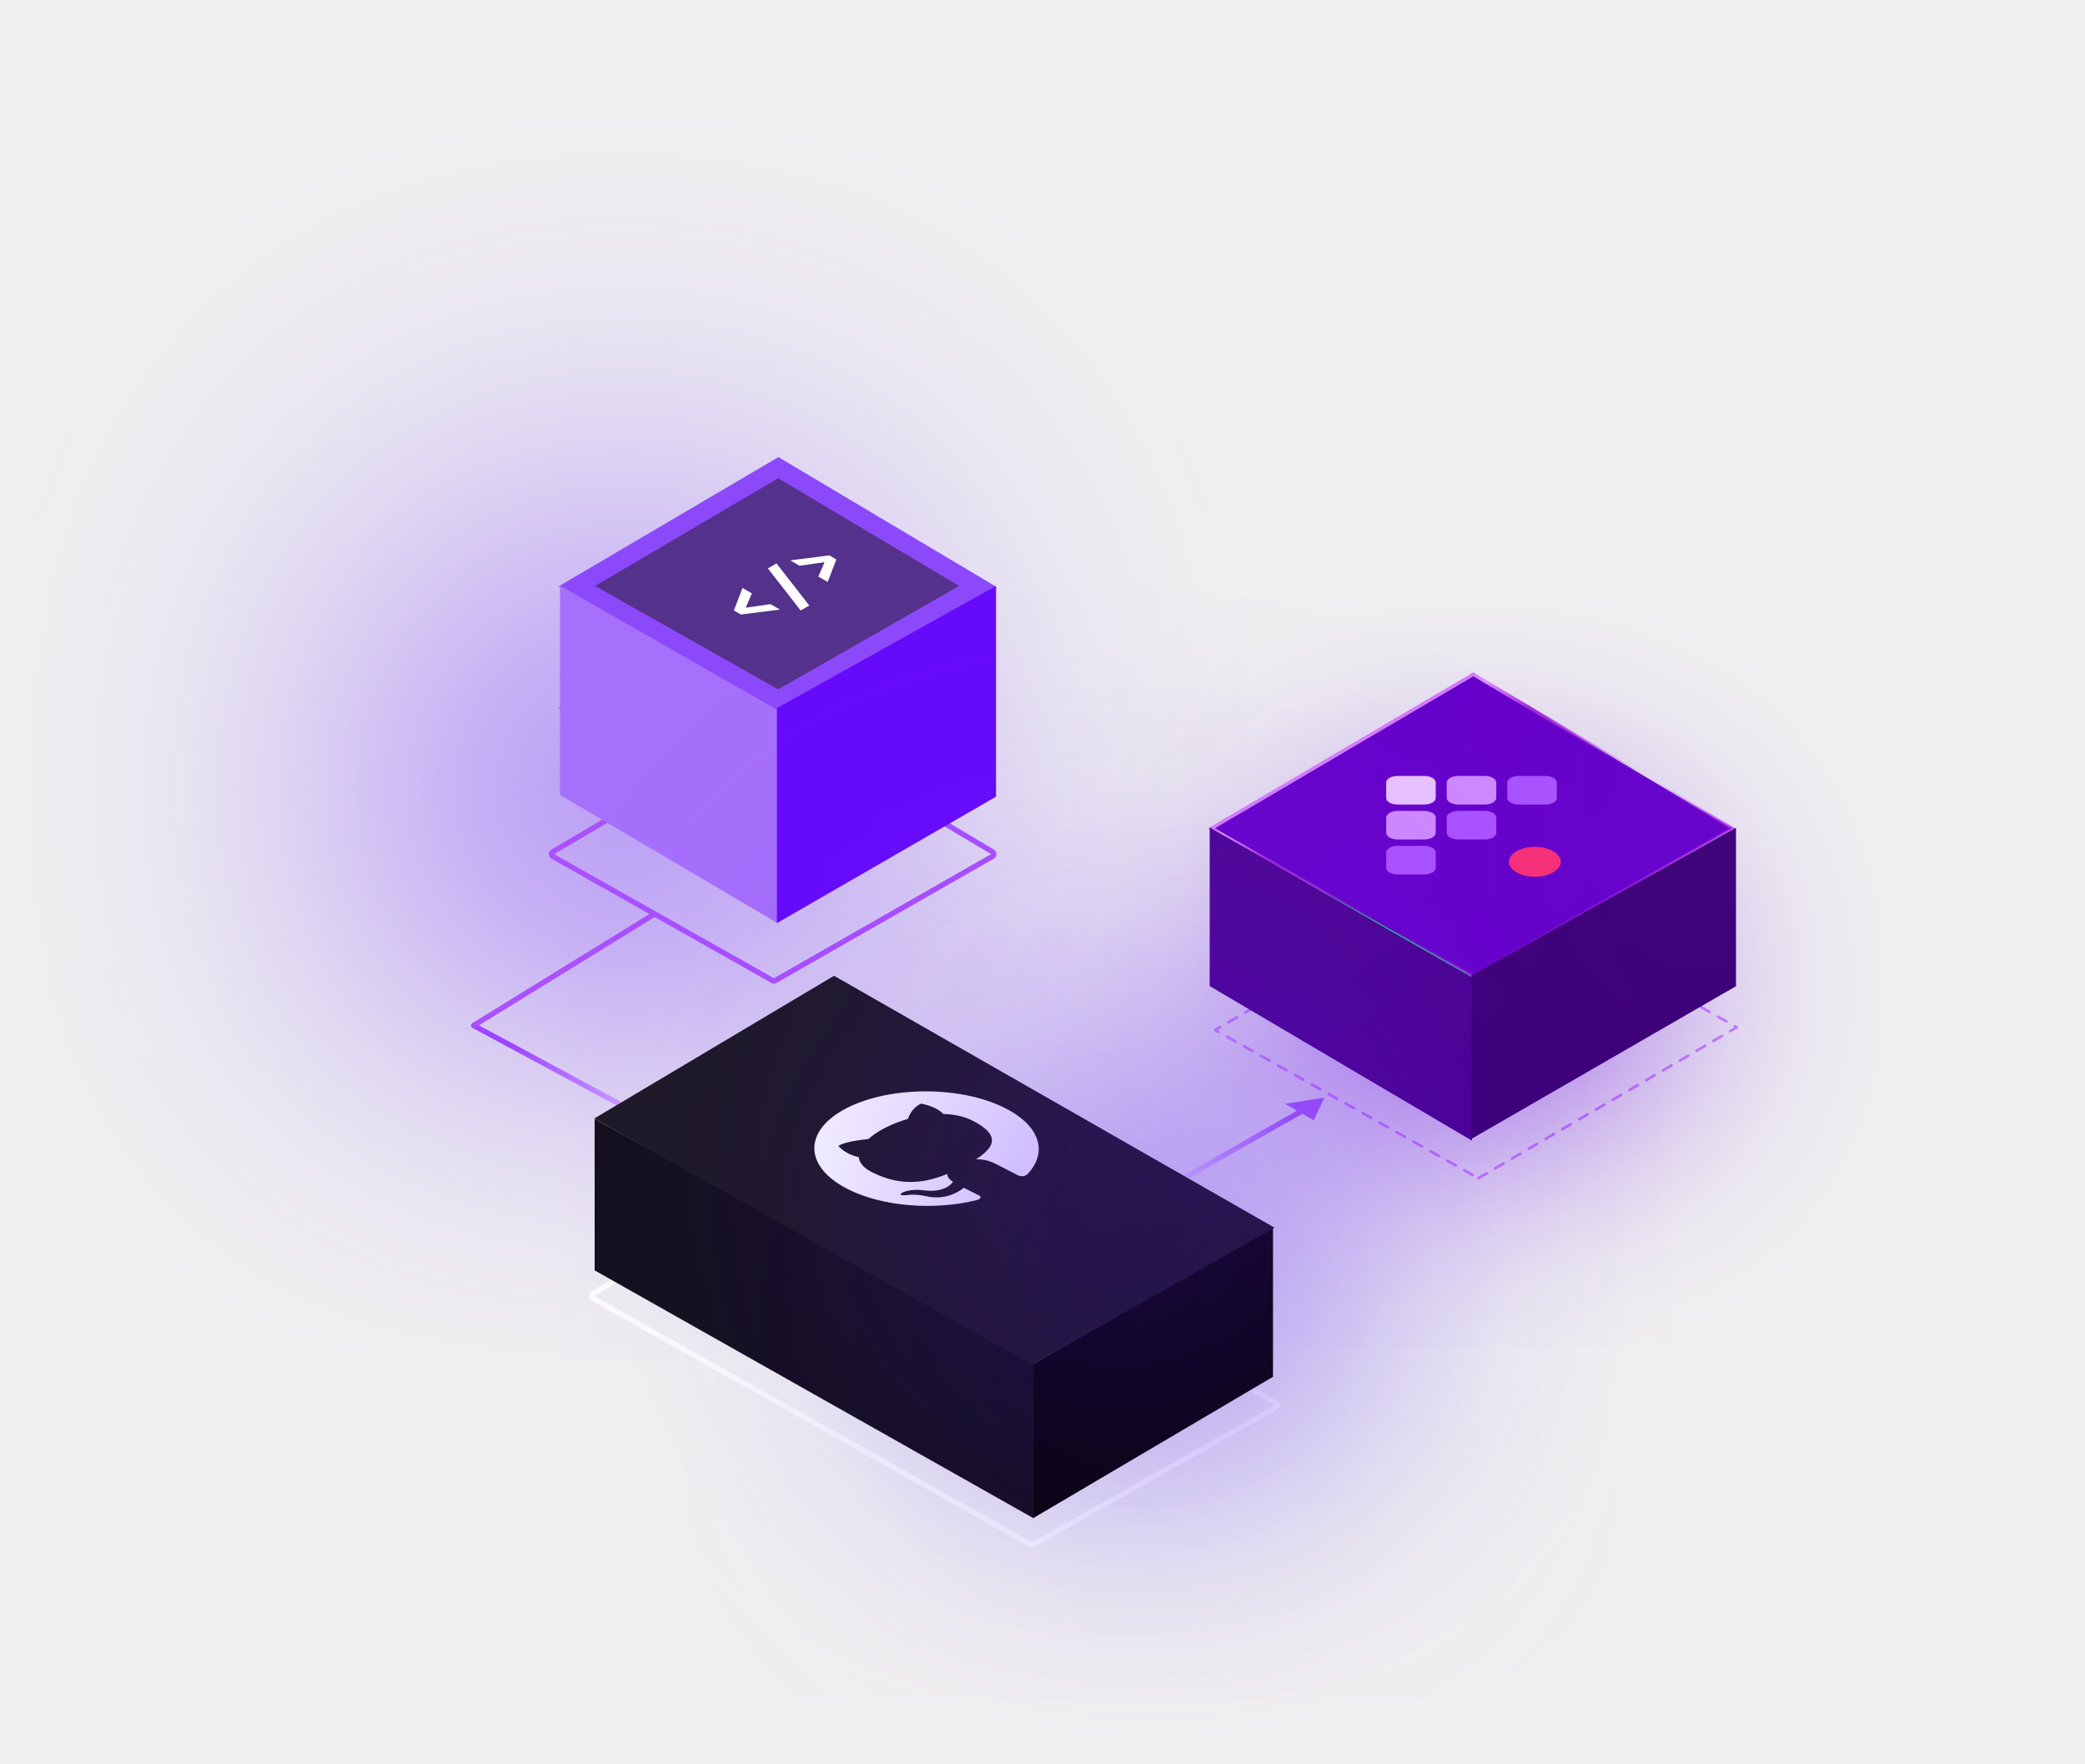
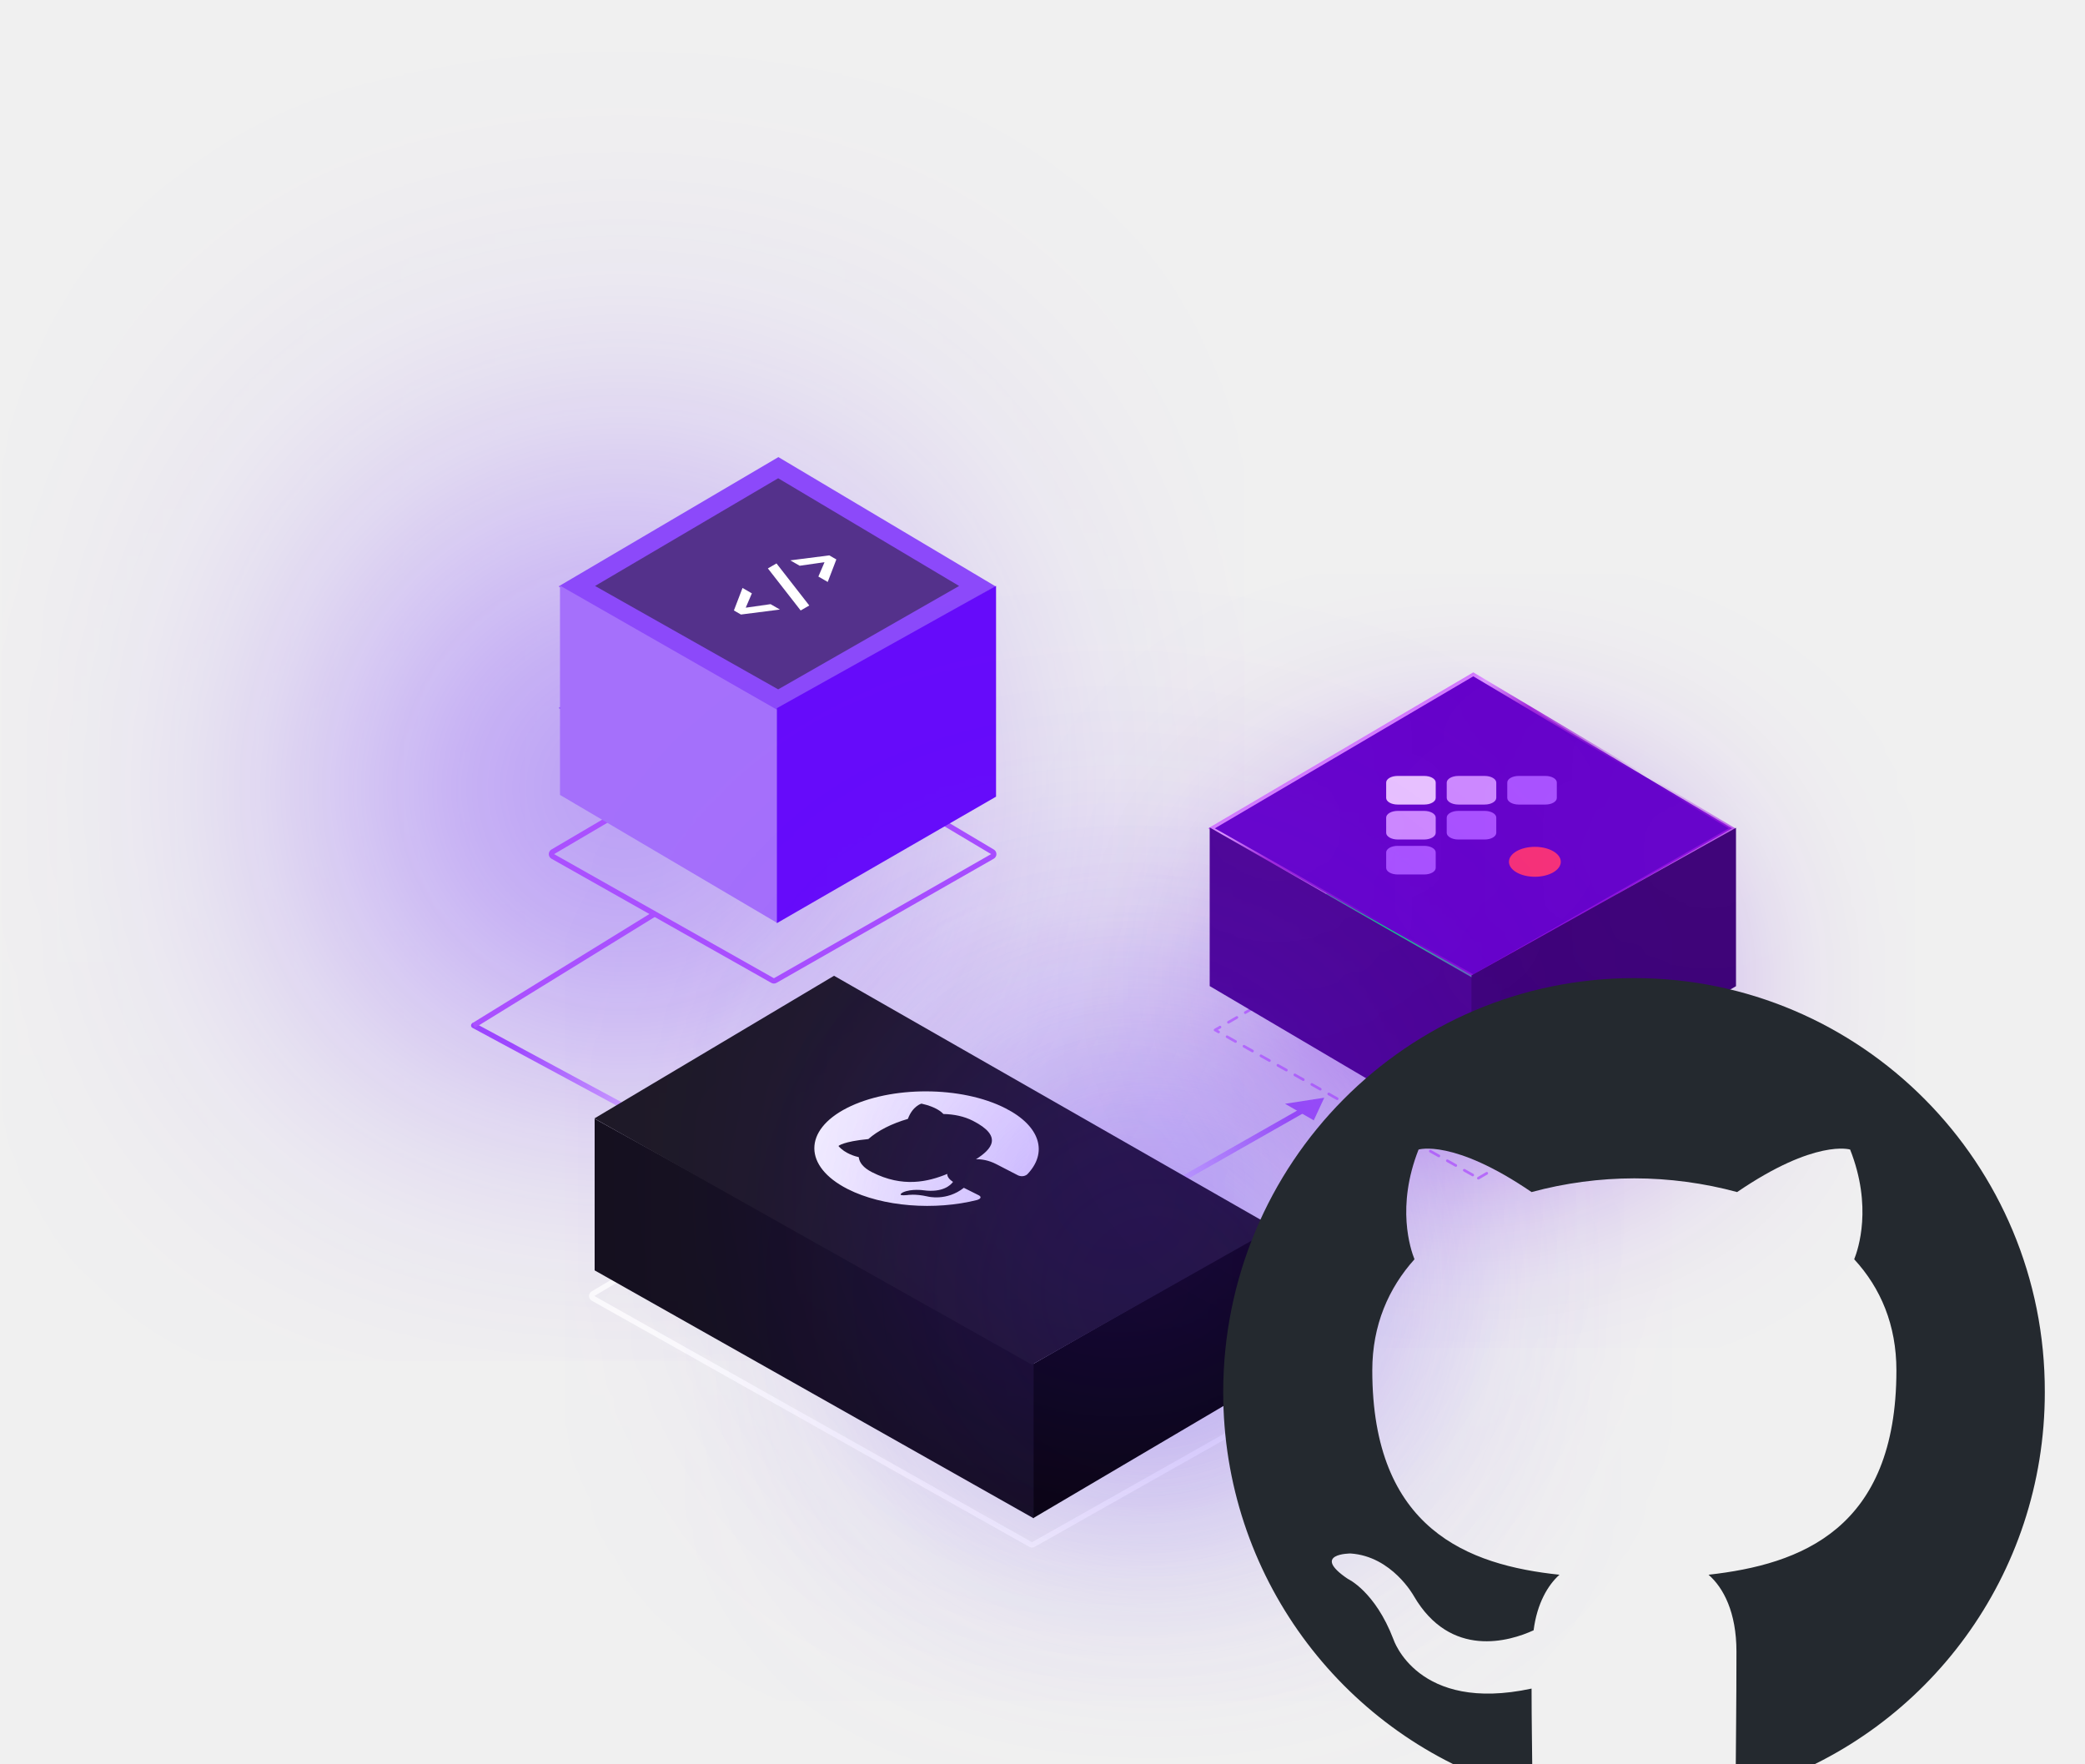
<svg xmlns="http://www.w3.org/2000/svg" width="311" height="263" viewBox="0 0 311 263" fill="none">
  <path d="M112.906 175.73L70.656 152.953" stroke="url(#paint0_linear_7347_54126)" stroke-width="0.793" stroke-linecap="round" stroke-linejoin="round" />
  <g filter="url(#filter0_f_7347_54126)">
    <rect width="66.243" height="83.232" transform="matrix(-1 0 0 1 126.021 60.207)" fill="url(#paint1_linear_7347_54126)" />
  </g>
  <path d="M194.626 165.455L161.368 184.363" stroke="url(#paint2_linear_7347_54126)" stroke-width="0.793" stroke-linejoin="round" />
  <path d="M97.846 136.191L70.638 152.957" stroke="#AA50FF" stroke-width="0.793" stroke-linejoin="round" />
  <g filter="url(#filter1_dddd_7347_54126)">
    <path d="M154.124 230.374C154.003 230.442 153.855 230.442 153.734 230.374L88.457 193.65C88.334 193.58 88.257 193.45 88.255 193.309C88.253 193.167 88.327 193.036 88.449 192.963L124.204 171.681C124.326 171.608 124.479 171.606 124.603 171.677L190.309 209.253C190.433 209.324 190.509 209.456 190.508 209.598C190.508 209.741 190.431 209.872 190.307 209.942L154.124 230.374Z" stroke="white" stroke-opacity="0.81" stroke-width="0.793" stroke-linejoin="round" />
  </g>
  <path d="M154.104 203.446L154.104 226.44L189.881 205.35L189.881 182.984L154.104 203.446Z" fill="#060409" />
  <path d="M154.174 203.156L154.174 226.457L88.697 189.479L88.697 166.867L154.174 203.156Z" fill="#14101D" />
  <path d="M153.929 203.546L190.112 183.115L124.406 145.539L88.651 166.822L153.929 203.546Z" fill="#1D1925" />
  <g clip-path="url(#clip0_7347_54126)">
    <path fill-rule="evenodd" clip-rule="evenodd" d="M126.334 165.258C119.811 168.587 119.85 173.988 126.422 177.341C131.675 180.021 139.5 180.566 145.76 178.978C146.465 178.739 146.305 178.439 145.991 178.278C145.715 178.138 144.752 177.666 143.768 177.164C141.195 179.199 138.387 178.464 138.387 178.464C136.482 178.03 135.347 178.248 135.347 178.248C133.545 178.425 134.697 177.837 134.697 177.837C135.967 177.269 137.733 177.532 137.733 177.532C140.597 177.918 141.785 176.79 142.154 176.281C141.484 175.839 141.266 175.409 141.302 175.089C138.41 176.283 134.633 177.166 130.069 174.837C128.77 174.175 128.176 173.394 128.092 172.593C127.68 172.502 126.05 172.089 125.062 170.927C125.062 170.927 125.743 170.258 129.523 169.895C130.225 169.272 131.084 168.699 132.079 168.19C133.075 167.682 134.228 167.234 135.421 166.886C136.132 164.957 137.443 164.609 137.443 164.609C139.721 165.113 140.53 165.945 140.708 166.156C142.296 166.189 143.808 166.502 145.106 167.164C149.671 169.493 147.921 171.41 145.579 172.906C146.383 172.878 147.462 173.05 148.583 173.622C150.177 174.435 151.436 175.098 151.83 175.298C152.145 175.459 152.734 175.54 153.201 175.181C156.314 171.986 155.246 167.993 149.993 165.313C143.441 161.95 132.837 161.94 126.334 165.258Z" fill="white" />
  </g>
  <g style="mix-blend-mode:multiply" filter="url(#filter2_f_7347_54126)">
    <circle cx="171.992" cy="192.667" r="23.422" fill="#9C84FF" style="mix-blend-mode:lighten" />
  </g>
  <path d="M220.515 175.731L259.054 153.228L220.193 131.193L181.243 153.625L220.515 175.731Z" stroke="#CD88FF" stroke-width="0.397" stroke-linecap="round" stroke-linejoin="round" stroke-dasharray="1.45 1.45" />
  <g filter="url(#filter3_d_7347_54126)">
    <path d="M199.763 154.827C194.532 151.807 191.592 147.711 191.592 143.439C191.592 139.168 194.532 135.072 199.763 132.051L219.49 120.664L239.216 132.052C244.448 135.072 247.387 139.168 247.387 143.439C247.387 147.711 244.448 151.807 239.216 154.827C233.984 157.848 226.888 159.544 219.49 159.544C212.091 159.544 204.995 157.848 199.763 154.827V154.827Z" fill="#0ACF83" />
  </g>
  <path d="M219.758 145.614L180.695 123.556L219.758 100.58L258.358 123.556L219.758 145.614Z" fill="#6400CA" stroke="url(#paint3_linear_7347_54126)" stroke-width="0.508" />
  <path d="M219.566 145.796L219.566 170.139L180.439 147.075L180.439 123.418L219.566 145.796Z" fill="#4A0292" />
  <path d="M219.49 145.479L219.49 169.863L258.942 147.095L258.942 123.465L219.49 145.479Z" fill="#3C0077" />
  <path d="M215.795 121.948C215.795 121.396 216.569 120.949 217.525 120.949L221.454 120.949C222.41 120.949 223.185 121.396 223.185 121.948L223.185 124.216C223.185 124.768 222.41 125.215 221.454 125.215L217.525 125.215C216.569 125.215 215.795 124.768 215.795 124.216V121.948Z" fill="#A950FF" />
  <path d="M224.827 116.715C224.827 116.173 225.588 115.734 226.526 115.734L230.517 115.734C231.455 115.734 232.216 116.173 232.216 116.715L232.216 119.019C232.216 119.561 231.455 120.001 230.517 120.001L226.526 120.001C225.588 120.001 224.827 119.561 224.827 119.019L224.827 116.715Z" fill="#A950FF" />
  <path d="M206.763 116.715C206.763 116.174 207.524 115.734 208.462 115.734L212.453 115.734C213.392 115.734 214.153 116.174 214.153 116.715L214.153 119.02C214.153 119.561 213.392 120.001 212.453 120.001L208.462 120.001C207.524 120.001 206.763 119.561 206.763 119.02L206.763 116.715Z" fill="#E9C1FF" />
  <path d="M212.422 120.949C213.378 120.949 214.153 121.396 214.153 121.948L214.153 124.216C214.153 124.768 213.378 125.215 212.422 125.215L208.494 125.215C207.538 125.215 206.763 124.768 206.763 124.216V121.948C206.763 121.396 207.538 120.949 208.494 120.949L212.422 120.949Z" fill="#CD88FF" />
  <path d="M212.453 126.163C213.392 126.163 214.152 126.603 214.152 127.145L214.152 129.449C214.153 129.991 213.392 130.43 212.453 130.43L208.462 130.43C207.524 130.43 206.763 129.99 206.763 129.449L206.763 127.145C206.763 126.603 207.524 126.163 208.462 126.163L212.453 126.163Z" fill="#A950FF" />
  <path d="M221.454 115.734C222.41 115.734 223.185 116.182 223.185 116.733L223.185 119.002C223.185 119.553 222.41 120.001 221.454 120.001L217.525 120.001C216.57 120.001 215.795 119.553 215.795 119.002L215.795 116.733C215.795 116.182 216.57 115.734 217.525 115.734L221.454 115.734Z" fill="#CD88FF" />
  <path d="M228.943 126.308C231.078 126.308 232.809 127.307 232.809 128.54C232.809 129.772 231.078 130.772 228.943 130.772C226.807 130.772 225.076 129.772 225.076 128.54C225.076 127.307 226.807 126.308 228.943 126.308Z" fill="#F62E76" />
  <g filter="url(#filter4_f_7347_54126)">
    <circle cx="190.323" cy="123.083" r="18.849" fill="white" fill-opacity="0.05" style="mix-blend-mode:lighten" />
  </g>
  <g filter="url(#filter5_f_7347_54126)">
    <circle cx="254.804" cy="127.057" r="18.849" fill="white" fill-opacity="0.05" style="mix-blend-mode:lighten" />
  </g>
  <path d="M197.53 163.726L195.962 167.104L191.679 164.631L197.53 163.726Z" fill="#9C51F6" />
  <path d="M115.242 146.25C115.363 146.319 115.512 146.319 115.634 146.249L148.031 127.736C148.154 127.666 148.23 127.536 148.231 127.395C148.232 127.254 148.159 127.123 148.037 127.051L115.64 107.767C115.515 107.693 115.36 107.692 115.236 107.766L82.45 127.05C82.328 127.122 82.253 127.254 82.254 127.395C82.256 127.537 82.332 127.667 82.456 127.737L115.242 146.25Z" stroke="#AA50FF" stroke-width="0.793" stroke-linejoin="round" />
  <path d="M116.105 124.116L83.32 105.603L116.105 86.318L148.503 105.603L116.105 124.116Z" fill="#8C49FA" />
  <path d="M116.106 105.975L83.32 87.462L116.106 68.178L148.504 87.462L116.106 105.975Z" fill="#8C49FA" />
  <path d="M116.073 102.821L88.761 87.399L116.073 71.334L143.062 87.399L116.073 102.821Z" fill="#1C1B1D" fill-opacity="0.5" />
  <path d="M116.334 90.916L110.52 91.659L109.469 91.052L110.755 87.695L112.15 88.501L111.244 90.613L111.281 90.634L114.939 90.111L116.334 90.916ZM119.428 91.054L114.537 84.78L115.823 84.037L120.714 90.312L119.428 91.054ZM123.464 86.8L122.069 85.995L122.975 83.882L122.938 83.861L119.279 84.384L117.885 83.579L123.699 82.837L124.75 83.443L123.464 86.8Z" fill="white" />
  <path fill-rule="evenodd" clip-rule="evenodd" d="M115.947 124.025V105.885L83.529 87.344V105.484V106.944V118.563L115.947 137.673V126.053V124.025Z" fill="#A570FB" />
  <path fill-rule="evenodd" clip-rule="evenodd" d="M115.883 123.762V105.622L148.571 87.383V105.622L148.57 105.622V118.826L115.883 137.689V123.763L115.883 123.762Z" fill="#660BFA" />
  <g filter="url(#filter6_f_7347_54126)">
    <rect width="46" height="52.157" transform="matrix(-1 0 0 1 189.881 141.932)" fill="url(#paint4_linear_7347_54126)" />
  </g>
+   <path fill-rule="evenodd" clip-rule="evenodd" d="M243.781 145.887C209.869 145.887 182.455 173.504 182.455 207.669C182.455 234.979 200.02 258.096 224.388 266.278C227.434 266.893 228.55 264.949 228.55 263.313C228.55 261.881 228.45 256.971 228.45 251.856C211.391 255.539 207.838 244.491 207.838 244.491C205.097 237.331 201.035 235.491 201.035 235.491C195.451 231.706 201.441 231.706 201.441 231.706C207.635 232.115 210.885 238.048 210.885 238.048C216.367 247.458 225.2 244.799 228.754 243.162C229.261 239.173 230.886 236.411 232.613 234.877C219.006 233.445 204.691 228.126 204.691 204.395C204.691 197.644 207.126 192.121 210.985 187.825C210.376 186.291 208.244 179.948 211.595 171.459C211.595 171.459 216.773 169.822 228.449 177.801C233.447 176.448 238.602 175.76 243.781 175.754C248.959 175.754 254.237 176.471 259.112 177.801C270.788 169.822 275.966 171.459 275.966 171.459C279.318 179.948 277.184 186.291 276.575 187.825C280.536 192.121 282.87 197.644 282.87 204.395C282.87 228.126 268.555 233.342 254.847 234.877C257.082 236.82 259.01 240.502 259.01 246.333C259.01 254.618 258.909 261.267 258.909 263.312C258.909 264.949 260.027 266.893 263.072 266.279C287.44 258.095 305.005 234.979 305.005 207.669C305.105 173.504 277.591 145.887 243.781 145.887Z" fill="#24292F" />
+   <path d="M349.23 207H431.23" stroke="#9F9DFF" stroke-width="2" />
+   <path fill-rule="evenodd" clip-rule="evenodd" d="M342.23 215C346.649 215 350.23 211.418 350.23 207C350.23 202.582 346.649 199 342.23 199C337.812 199 334.23 202.582 334.23 207C334.23 211.418 337.812 215 342.23 215ZM342.23 213C345.544 213 348.23 210.314 348.23 207C348.23 203.686 345.544 201 342.23 201C338.917 201 336.23 203.686 336.23 207C336.23 210.314 338.917 213 342.23 213ZM346.23 207C346.23 209.209 344.44 211 342.23 211C340.021 211 338.23 209.209 338.23 207C338.23 204.791 340.021 203 342.23 203C344.44 203 346.23 204.791 346.23 207Z" fill="#9F9DFF" />
+   <path fill-rule="evenodd" clip-rule="evenodd" d="M435.23 207L427.23 213V201L435.23 207Z" fill="#9F9DFF" />
  <defs>
    <filter id="filter0_f_7347_54126" x="0.292" y="0.721" width="185.215" height="202.204" filterUnits="userSpaceOnUse" color-interpolation-filters="sRGB">
      <feFlood flood-opacity="0" result="BackgroundImageFix" />
      <feBlend mode="normal" in="SourceGraphic" in2="BackgroundImageFix" result="shape" />
      <feGaussianBlur stdDeviation="29.743" result="effect1_foregroundBlur_7347_54126" />
    </filter>
    <filter id="filter1_dddd_7347_54126" x="85.479" y="167.263" width="142.704" height="90.13" filterUnits="userSpaceOnUse" color-interpolation-filters="sRGB">
      <feFlood flood-opacity="0" result="BackgroundImageFix" />
      <feColorMatrix in="SourceAlpha" type="matrix" values="0 0 0 0 0 0 0 0 0 0 0 0 0 0 0 0 0 0 127 0" result="hardAlpha" />
      <feOffset dx="1.586" dy="0.793" />
      <feGaussianBlur stdDeviation="1.983" />
      <feColorMatrix type="matrix" values="0 0 0 0 1 0 0 0 0 1 0 0 0 0 1 0 0 0 0.1 0" />
      <feBlend mode="normal" in2="BackgroundImageFix" result="effect1_dropShadow_7347_54126" />
      <feColorMatrix in="SourceAlpha" type="matrix" values="0 0 0 0 0 0 0 0 0 0 0 0 0 0 0 0 0 0 127 0" result="hardAlpha" />
      <feOffset dx="6.345" dy="3.569" />
      <feGaussianBlur stdDeviation="3.767" />
      <feColorMatrix type="matrix" values="0 0 0 0 1 0 0 0 0 1 0 0 0 0 1 0 0 0 0.09 0" />
      <feBlend mode="normal" in2="effect1_dropShadow_7347_54126" result="effect2_dropShadow_7347_54126" />
      <feColorMatrix in="SourceAlpha" type="matrix" values="0 0 0 0 0 0 0 0 0 0 0 0 0 0 0 0 0 0 127 0" result="hardAlpha" />
      <feOffset dx="14.277" dy="8.328" />
      <feGaussianBlur stdDeviation="4.957" />
      <feColorMatrix type="matrix" values="0 0 0 0 1 0 0 0 0 1 0 0 0 0 1 0 0 0 0.05 0" />
      <feBlend mode="normal" in2="effect2_dropShadow_7347_54126" result="effect3_dropShadow_7347_54126" />
      <feColorMatrix in="SourceAlpha" type="matrix" values="0 0 0 0 0 0 0 0 0 0 0 0 0 0 0 0 0 0 127 0" result="hardAlpha" />
      <feOffset dx="25.381" dy="14.673" />
      <feGaussianBlur stdDeviation="5.949" />
      <feColorMatrix type="matrix" values="0 0 0 0 1 0 0 0 0 1 0 0 0 0 1 0 0 0 0.01 0" />
      <feBlend mode="normal" in2="effect3_dropShadow_7347_54126" result="effect4_dropShadow_7347_54126" />
      <feBlend mode="normal" in="SourceGraphic" in2="effect4_dropShadow_7347_54126" result="shape" />
    </filter>
    <filter id="filter2_f_7347_54126" x="102.246" y="122.92" width="139.492" height="139.493" filterUnits="userSpaceOnUse" color-interpolation-filters="sRGB">
      <feFlood flood-opacity="0" result="BackgroundImageFix" />
      <feBlend mode="normal" in="SourceGraphic" in2="BackgroundImageFix" result="shape" />
      <feGaussianBlur stdDeviation="23.162" result="effect1_foregroundBlur_7347_54126" />
    </filter>
    <filter id="filter3_d_7347_54126" x="153.359" y="85.611" width="132.261" height="115.348" filterUnits="userSpaceOnUse" color-interpolation-filters="sRGB">
      <feFlood flood-opacity="0" result="BackgroundImageFix" />
      <feColorMatrix in="SourceAlpha" type="matrix" values="0 0 0 0 0 0 0 0 0 0 0 0 0 0 0 0 0 0 127 0" result="hardAlpha" />
      <feOffset dy="3.18" />
      <feGaussianBlur stdDeviation="19.117" />
      <feComposite in2="hardAlpha" operator="out" />
      <feColorMatrix type="matrix" values="0 0 0 0 0.396 0 0 0 0 0 0 0 0 0 0.9 0 0 0 1 0" />
      <feBlend mode="normal" in2="BackgroundImageFix" result="effect1_dropShadow_7347_54126" />
      <feBlend mode="normal" in="SourceGraphic" in2="effect1_dropShadow_7347_54126" result="shape" />
    </filter>
    <filter id="filter4_f_7347_54126" x="134.197" y="66.957" width="112.253" height="112.253" filterUnits="userSpaceOnUse" color-interpolation-filters="sRGB">
      <feFlood flood-opacity="0" result="BackgroundImageFix" />
      <feBlend mode="normal" in="SourceGraphic" in2="BackgroundImageFix" result="shape" />
      <feGaussianBlur stdDeviation="18.639" result="effect1_foregroundBlur_7347_54126" />
    </filter>
    <filter id="filter5_f_7347_54126" x="198.677" y="70.931" width="112.253" height="112.253" filterUnits="userSpaceOnUse" color-interpolation-filters="sRGB">
      <feFlood flood-opacity="0" result="BackgroundImageFix" />
      <feBlend mode="normal" in="SourceGraphic" in2="BackgroundImageFix" result="shape" />
      <feGaussianBlur stdDeviation="18.639" result="effect1_foregroundBlur_7347_54126" />
    </filter>
    <filter id="filter6_f_7347_54126" x="84.395" y="82.446" width="164.972" height="171.128" filterUnits="userSpaceOnUse" color-interpolation-filters="sRGB">
      <feFlood flood-opacity="0" result="BackgroundImageFix" />
      <feBlend mode="normal" in="SourceGraphic" in2="BackgroundImageFix" result="shape" />
      <feGaussianBlur stdDeviation="29.743" result="effect1_foregroundBlur_7347_54126" />
    </filter>
    <linearGradient id="paint0_linear_7347_54126" x1="78.317" y1="152.953" x2="106.862" y2="171.411" gradientUnits="userSpaceOnUse">
      <stop stop-color="#AA50FF" />
      <stop offset="1" stop-color="white" />
    </linearGradient>
    <linearGradient id="paint1_linear_7347_54126" x1="33.122" y1="0" x2="33.122" y2="83.232" gradientUnits="userSpaceOnUse">
      <stop stop-color="#6218FF" stop-opacity="0" />
      <stop offset="1" stop-color="#6117FF" />
    </linearGradient>
    <linearGradient id="paint2_linear_7347_54126" x1="168.856" y1="175.477" x2="191.135" y2="163.455" gradientUnits="userSpaceOnUse">
      <stop stop-color="white" />
      <stop offset="1" stop-color="#B46AF9" />
    </linearGradient>
    <linearGradient id="paint3_linear_7347_54126" x1="192.04" y1="108.754" x2="225.032" y2="165.555" gradientUnits="userSpaceOnUse">
      <stop offset="0.016" stop-color="#B010FB" />
      <stop offset="0.13" stop-color="#DE97FF" />
      <stop offset="0.234" stop-color="#A227DB" />
      <stop offset="0.505" stop-color="#A227DB" stop-opacity="0" />
      <stop offset="0.766" stop-color="#A610EC" stop-opacity="0.84" />
    </linearGradient>
    <linearGradient id="paint4_linear_7347_54126" x1="23" y1="0" x2="23" y2="52.157" gradientUnits="userSpaceOnUse">
      <stop stop-color="#6218FF" stop-opacity="0" />
      <stop offset="1" stop-color="#6117FF" />
    </linearGradient>
    <clipPath id="clip0_7347_54126">
      <rect width="37.141" height="37.141" fill="white" transform="matrix(0.890737 -0.454519 0.890737 0.454519 104.831 171.176)" />
    </clipPath>
  </defs>
</svg>
